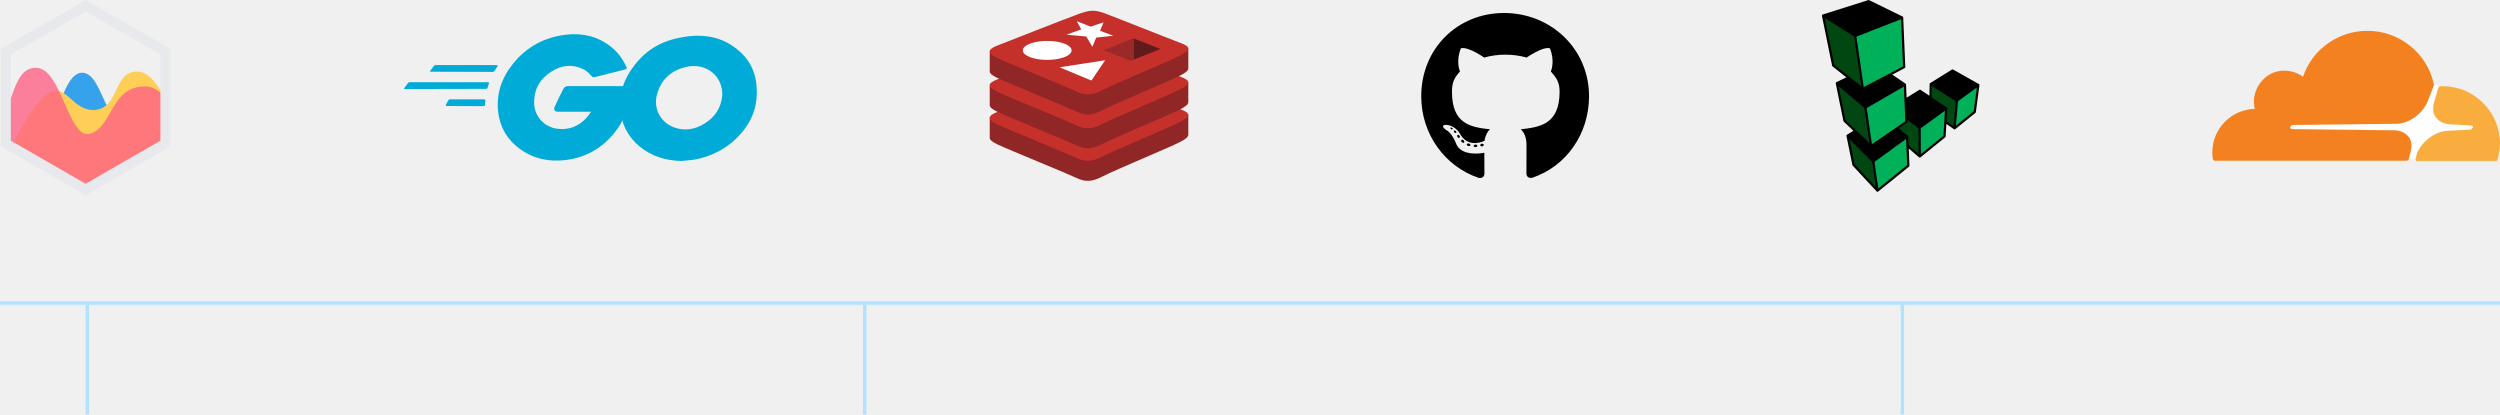
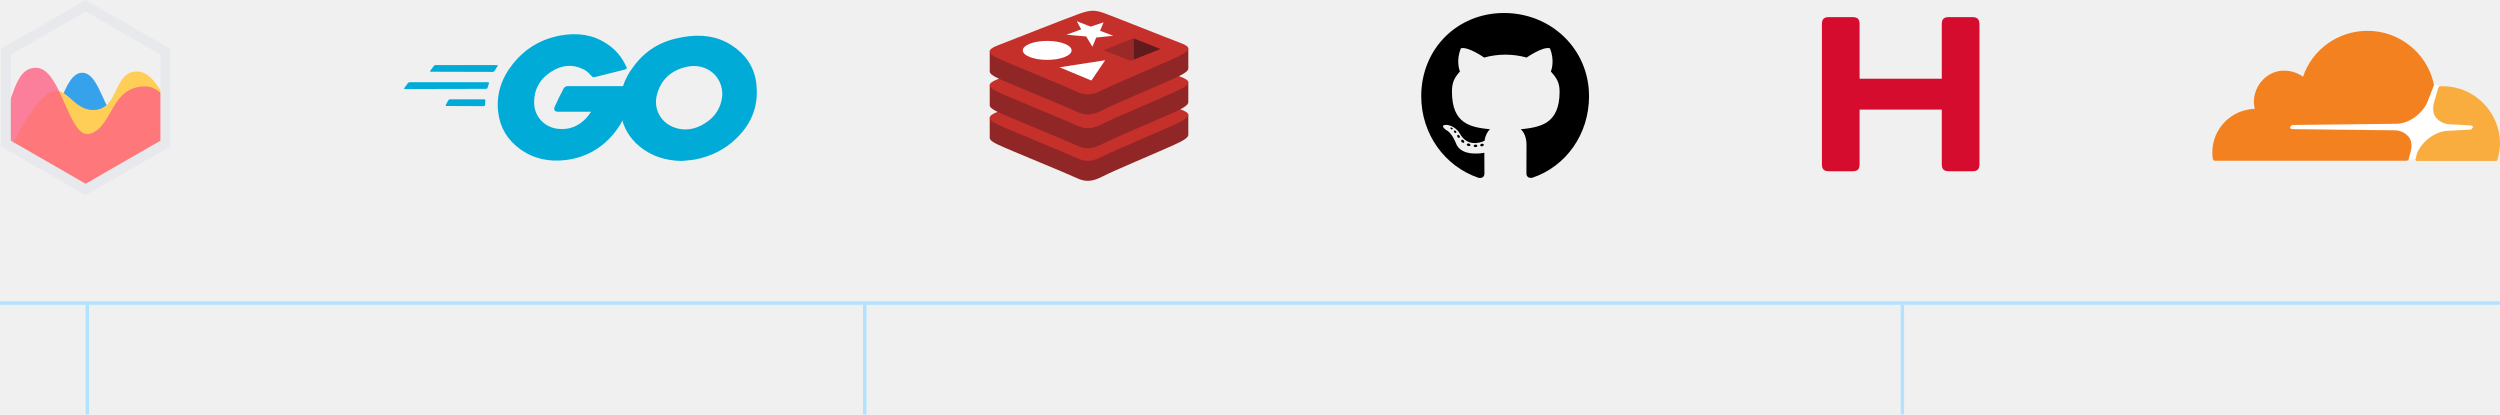
<svg xmlns="http://www.w3.org/2000/svg" width="730" height="121" viewBox="0 0 730 121" fill="none">
-   <path d="M48.311 28.698C40.322 28.854 41.986 33.899 36.356 35.175C30.637 36.471 29.734 21.241 24.016 21.241C18.298 21.241 17.031 36.035 9.871 46.191L9.666 46.478L25.018 55.318L48.311 41.905V28.698Z" fill="#36A2EB" />
-   <path d="M48.311 28.239C45.637 24.815 43.823 20.88 39.92 20.88C33.014 20.88 34.831 32.117 27.199 32.117C19.566 32.117 18.763 20.029 10.116 31.392C7.361 35.013 5.143 39.05 3.401 42.87L25.018 55.319L48.311 41.905V28.239Z" fill="#FFCE56" />
-   <path opacity="0.8" d="M1.725 32.894C4.345 25.655 5.476 19.791 10.48 19.791C18.112 19.791 19.929 41.18 26.472 39.004C33.014 36.83 32.287 25.229 42.465 25.229C44.402 25.229 46.38 26.412 48.311 28.327V41.905L25.019 55.318L1.725 41.905V32.894H1.725Z" fill="#FE6184" />
-   <path d="M25 57L0.253 42.75V14.25L25 0L49.747 14.25V42.75L25 57ZM3.16 41.076L25 53.652L46.84 41.076V15.924L25 3.348L3.16 15.924V41.076Z" fill="#E7E9ED" />
-   <g clip-path="url(#clip0)">
+   <g clip-path="url(#clip0_1608_68)">
+     <path d="M48.311 28.698C40.322 28.854 41.986 33.899 36.356 35.175C30.637 36.471 29.734 21.241 24.016 21.241C18.298 21.241 17.031 36.035 9.871 46.191L9.666 46.478L25.018 55.318L48.311 41.905V28.698Z" fill="#36A2EB" />
+     <path d="M48.311 28.239C45.637 24.815 43.823 20.879 39.92 20.879C33.014 20.879 34.831 32.117 27.199 32.117C19.566 32.117 18.763 20.029 10.116 31.392C7.361 35.013 5.143 39.05 3.401 42.87L25.018 55.319L48.311 41.905V28.239Z" fill="#FFCE56" />
+     <path opacity="0.8" d="M1.725 32.894C4.345 25.655 5.476 19.791 10.48 19.791C18.112 19.791 19.929 41.18 26.472 39.004C33.014 36.83 32.287 25.229 42.465 25.229C44.402 25.229 46.38 26.412 48.311 28.327V41.905L25.019 55.318L1.725 41.905L1.725 32.894Z" fill="#FE6184" />
+     <path d="M25 57L0.253 42.75V14.25L25 0L49.747 14.25V42.75L25 57ZM3.16 41.076L25 53.652L46.84 41.076V15.924L25 3.348L3.16 15.924V41.076Z" fill="#E7E9ED" />
    <path d="M125.773 20.948C125.572 20.948 125.522 20.842 125.622 20.684L126.675 19.263C126.776 19.105 127.026 19 127.227 19H145.129C145.33 19 145.38 19.158 145.279 19.316L144.427 20.684C144.327 20.842 144.076 21 143.926 21L125.773 20.948Z" fill="#00ACD7" />
    <path d="M118.201 26C118 26 117.95 25.892 118.05 25.73L119.103 24.27C119.204 24.108 119.454 24 119.655 24H142.521C142.722 24 142.822 24.162 142.772 24.325L142.371 25.622C142.321 25.838 142.12 25.946 141.92 25.946L118.201 26Z" fill="#00ACD7" />
    <path d="M130.336 30.948C130.135 30.948 130.085 30.79 130.185 30.632L130.888 29.316C130.988 29.158 131.188 29 131.389 29H141.418C141.619 29 141.719 29.158 141.719 29.369L141.619 30.632C141.619 30.842 141.418 31 141.268 31L130.336 30.948Z" fill="#00ACD7" />
-     <path d="M182.388 20.323C179.228 21.095 177.072 21.674 173.963 22.446C173.211 22.639 173.161 22.687 172.509 21.964C171.757 21.143 171.205 20.613 170.152 20.131C166.993 18.635 163.934 19.069 161.075 20.854C157.665 22.977 155.91 26.112 155.961 30.02C156.011 33.879 158.769 37.063 162.73 37.593C166.14 38.028 168.998 36.87 171.255 34.41C171.706 33.879 172.108 33.3 172.609 32.625C170.804 32.625 168.547 32.625 162.931 32.625C161.878 32.625 161.627 31.997 161.978 31.177C162.63 29.682 163.833 27.174 164.536 25.919C164.686 25.63 165.037 25.147 165.789 25.147C168.347 25.147 177.774 25.147 184.042 25.147C183.942 26.45 183.942 27.752 183.741 29.055C183.19 32.528 181.836 35.712 179.629 38.51C176.019 43.093 171.305 45.939 165.338 46.711C160.424 47.338 155.86 46.421 151.849 43.527C148.138 40.825 146.032 37.256 145.48 32.818C144.828 27.559 146.433 22.832 149.742 18.683C153.303 14.197 158.017 11.351 163.783 10.338C168.497 9.518 173.01 10.048 177.072 12.701C179.73 14.39 181.635 16.705 182.889 19.503C183.19 19.938 182.989 20.179 182.388 20.323Z" fill="#00ACD7" />
+     <path d="M182.388 20.323C179.228 21.095 177.072 21.674 173.963 22.446C173.211 22.639 173.161 22.687 172.509 21.964C171.757 21.144 171.205 20.613 170.152 20.131C166.993 18.635 163.934 19.069 161.075 20.854C157.665 22.977 155.91 26.112 155.961 30.02C156.011 33.879 158.769 37.063 162.73 37.593C166.14 38.028 168.998 36.87 171.255 34.41C171.706 33.879 172.108 33.3 172.609 32.625C170.804 32.625 168.547 32.625 162.931 32.625C161.878 32.625 161.627 31.998 161.978 31.177C162.63 29.682 163.833 27.174 164.536 25.919C164.686 25.63 165.037 25.148 165.789 25.148C168.347 25.148 177.774 25.148 184.042 25.148C183.942 26.45 183.942 27.753 183.741 29.055C183.19 32.528 181.836 35.712 179.629 38.51C176.019 43.093 171.305 45.939 165.338 46.711C160.424 47.338 155.86 46.421 151.849 43.527C148.138 40.825 146.032 37.256 145.48 32.818C144.828 27.559 146.433 22.832 149.742 18.683C153.303 14.197 158.017 11.351 163.783 10.338C168.497 9.518 173.01 10.048 177.072 12.702C179.73 14.39 181.635 16.706 182.889 19.503C183.19 19.938 182.989 20.179 182.388 20.323Z" fill="#00ACD7" />
    <path d="M198.986 47C194.423 46.904 190.26 45.649 186.75 42.755C183.792 40.295 181.936 37.159 181.334 33.445C180.432 27.994 181.986 23.169 185.396 18.876C189.057 14.245 193.47 11.833 199.437 10.82C204.552 9.952 209.366 10.434 213.729 13.28C217.69 15.885 220.147 19.407 220.799 24.038C221.652 30.55 219.696 35.857 215.033 40.391C211.723 43.623 207.661 45.649 202.998 46.566C201.644 46.807 200.29 46.855 198.986 47ZM210.921 27.511C210.87 26.884 210.87 26.402 210.77 25.919C209.868 21.143 205.304 18.442 200.54 19.503C195.877 20.516 192.868 23.363 191.765 27.897C190.862 31.66 192.768 35.471 196.378 37.014C199.136 38.172 201.894 38.027 204.552 36.725C208.514 34.747 210.67 31.66 210.921 27.511Z" fill="#00ACD7" />
+     <path d="M344.716 41.396C341.622 43.014 325.591 49.628 322.178 51.413C318.765 53.199 316.869 53.181 314.173 51.888C311.477 50.595 294.417 43.681 291.344 42.207C289.808 41.471 289 40.849 289 40.261V34.381C289 34.381 311.21 29.529 314.795 28.239C318.381 26.948 319.625 26.901 322.676 28.023C325.728 29.145 343.973 32.447 346.988 33.556L346.987 39.353C346.987 39.935 346.291 40.572 344.716 41.396Z" fill="#912626" />
+     <path d="M344.715 35.55C341.621 37.168 325.59 43.781 322.177 45.566C318.764 47.352 316.869 47.334 314.173 46.041C311.476 44.749 294.417 37.834 291.344 36.361C288.271 34.887 288.207 33.873 291.226 32.687C294.244 31.5 311.21 24.822 314.796 23.531C318.381 22.241 319.625 22.194 322.676 23.316C325.727 24.437 341.662 30.801 344.678 31.909C347.694 33.018 347.81 33.932 344.715 35.55Z" fill="#C6302B" />
+     <path d="M344.716 31.881C341.622 33.499 325.591 40.112 322.178 41.898C318.765 43.683 316.869 43.666 314.173 42.373C311.476 41.08 294.417 34.165 291.344 32.691C289.808 31.955 289 31.334 289 30.747V24.865C289 24.865 311.21 20.014 314.795 18.724C318.381 17.433 319.625 17.386 322.676 18.508C325.728 19.629 343.973 22.931 346.988 24.04L346.987 29.838C346.987 30.419 346.291 31.057 344.716 31.881Z" fill="#912626" />
+     <path d="M344.715 26.034C341.621 27.652 325.59 34.266 322.177 36.051C318.764 37.836 316.869 37.819 314.173 36.526C311.476 35.233 294.417 28.318 291.344 26.845C288.271 25.372 288.207 24.357 291.226 23.171C294.244 21.985 311.21 15.306 314.796 14.016C318.381 12.725 319.625 12.678 322.676 13.8C325.727 14.921 341.662 21.285 344.678 22.393C347.694 23.502 347.81 24.416 344.715 26.034Z" fill="#C6302B" />
+     <path d="M344.716 22.012C341.622 23.63 325.591 30.244 322.178 32.03C318.765 33.815 316.869 33.797 314.173 32.504C311.476 31.212 294.417 24.297 291.344 22.823C289.808 22.086 289 21.465 289 20.878V14.996C289 14.996 311.21 10.146 314.795 8.855C318.381 7.564 319.625 7.518 322.676 8.639C325.728 9.761 343.973 13.063 346.988 14.171L346.987 19.97C346.987 20.55 346.291 21.188 344.716 22.012Z" fill="#912626" />
+     <path d="M344.715 16.166C341.621 17.784 325.59 24.398 322.177 26.183C318.764 27.968 316.869 27.95 314.173 26.658C311.477 25.365 294.417 18.45 291.344 16.977C288.271 15.504 288.207 14.489 291.226 13.303C294.244 12.117 311.21 5.439 314.796 4.148C318.381 2.857 319.625 2.811 322.676 3.932C325.727 5.054 341.662 11.417 344.678 12.526C347.694 13.634 347.81 14.548 344.715 16.166Z" fill="#C6302B" />
+     <path d="M325.08 10.445L320.095 10.964L318.979 13.659L317.176 10.652L311.419 10.133L315.715 8.578L314.426 6.192L318.448 7.771L322.239 6.525L321.214 8.992L325.08 10.445ZM318.681 23.517L309.376 19.645L322.709 17.591L318.681 23.517ZM305.781 11.942C309.717 11.942 312.907 13.183 312.907 14.714C312.907 16.245 309.717 17.485 305.781 17.485C301.845 17.485 298.655 16.244 298.655 14.714C298.655 13.183 301.845 11.942 305.781 11.942Z" fill="white" />
+     <path d="M330.972 11.181L338.863 14.31L330.979 17.436L330.972 11.181Z" fill="#621B1C" />
+     <path d="M322.242 14.646L330.972 11.181L330.979 17.436L330.123 17.772L322.242 14.646Z" fill="#9A2928" />
+     <path d="M431.389 42.585C431.389 42.784 431.162 42.943 430.876 42.943C430.55 42.973 430.322 42.814 430.322 42.585C430.322 42.386 430.55 42.226 430.836 42.226C431.132 42.196 431.389 42.356 431.389 42.585ZM428.317 42.136C428.248 42.336 428.445 42.565 428.742 42.625C428.999 42.724 429.295 42.625 429.354 42.425C429.414 42.226 429.226 41.997 428.929 41.907C428.673 41.838 428.386 41.937 428.317 42.136ZM432.683 41.967C432.397 42.037 432.199 42.226 432.229 42.455C432.259 42.654 432.516 42.784 432.812 42.714C433.098 42.645 433.296 42.455 433.266 42.256C433.237 42.067 432.97 41.937 432.683 41.967ZM439.184 3.797C425.482 3.797 415 14.286 415 28.102C415 39.148 421.896 48.601 431.745 51.928C433.009 52.157 433.454 51.37 433.454 50.723C433.454 50.105 433.424 46.699 433.424 44.607C433.424 44.607 426.509 46.101 425.057 41.639C425.057 41.639 423.931 38.74 422.31 37.993C422.31 37.993 420.048 36.429 422.469 36.459C422.469 36.459 424.928 36.658 426.282 39.029C428.445 42.874 432.071 41.768 433.484 41.111C433.711 39.517 434.353 38.411 435.064 37.754C429.542 37.136 423.97 36.329 423.97 26.747C423.97 24.008 424.721 22.633 426.302 20.88C426.045 20.232 425.205 17.563 426.558 14.116C428.623 13.469 433.375 16.806 433.375 16.806C435.351 16.248 437.475 15.959 439.579 15.959C441.683 15.959 443.807 16.248 445.783 16.806C445.783 16.806 450.535 13.459 452.6 14.116C453.953 17.573 453.113 20.232 452.856 20.88C454.437 22.643 455.405 24.018 455.405 26.747C455.405 36.359 449.586 37.126 444.064 37.754C444.973 38.541 445.744 40.035 445.744 42.376C445.744 45.732 445.714 49.886 445.714 50.703C445.714 51.35 446.168 52.137 447.423 51.908C457.302 48.601 464 39.148 464 28.102C464 14.286 452.886 3.797 439.184 3.797ZM424.602 38.152C424.474 38.252 424.504 38.481 424.672 38.67C424.83 38.83 425.057 38.899 425.185 38.77C425.314 38.67 425.284 38.441 425.116 38.252C424.958 38.092 424.731 38.023 424.602 38.152ZM423.535 37.345C423.466 37.475 423.565 37.634 423.763 37.734C423.921 37.833 424.118 37.803 424.188 37.664C424.257 37.535 424.158 37.375 423.96 37.276C423.763 37.216 423.605 37.246 423.535 37.345ZM426.736 40.891C426.578 41.021 426.637 41.32 426.865 41.509C427.092 41.738 427.378 41.768 427.507 41.609C427.635 41.479 427.576 41.18 427.378 40.991C427.161 40.762 426.865 40.732 426.736 40.891ZM425.61 39.427C425.452 39.527 425.452 39.786 425.61 40.015C425.768 40.244 426.035 40.344 426.163 40.244C426.321 40.114 426.321 39.855 426.163 39.626C426.025 39.397 425.768 39.298 425.61 39.427Z" fill="black" />
+     <path d="M575.948 5H569.032C567.61 5 567 5.589 567 7.032V23H543V7.032C543 5.61 542.411 5 540.968 5H534.032C532.589 5 532 5.589 532 7.032L532 47.968C532 49.411 532.589 50 534.032 50H540.968C542.39 50 543 49.431 543 47.968L543 32H567V47.968C567 49.391 567.589 50 569.032 50H575.968C577.39 50 578 49.411 578 47.968V7.032C577.959 5.65 577.37 5 575.948 5Z" fill="#D50C2D" />
+     <path d="M712.398 25.181L710.656 24.485C702.465 42.884 669.883 31.698 667.922 37.172C667.596 40.869 685.716 37.874 698.67 38.501C702.62 38.692 704.601 41.669 702.923 46.522L706.227 46.532C710.038 34.67 722.201 40.724 722.71 36.809C721.875 34.235 708.731 36.809 712.398 25.181Z" fill="white" />
+     <path d="M703.859 44.493C704.382 42.753 704.207 41.013 703.336 39.969C702.465 38.925 701.245 38.23 699.676 38.056L669.353 37.707C669.178 37.707 669.004 37.533 668.83 37.533C668.656 37.359 668.656 37.185 668.83 37.011C669.004 36.664 669.178 36.489 669.527 36.489L700.025 36.141C703.685 35.968 707.519 33.01 708.913 29.53L710.656 25.006C710.656 24.832 710.83 24.658 710.656 24.484C708.738 15.611 700.722 8.999 691.311 8.999C682.597 8.999 675.104 14.567 672.49 22.397C670.747 21.179 668.656 20.483 666.216 20.657C662.033 21.005 658.722 24.484 658.199 28.66C658.025 29.704 658.199 30.748 658.374 31.792C651.577 31.966 646 37.533 646 44.493C646 45.189 646 45.711 646.174 46.407C646.174 46.755 646.523 46.929 646.697 46.929H702.639C702.987 46.929 703.336 46.755 703.336 46.407L703.859 44.493Z" fill="#F4811F" />
+     <path d="M713.4 25.185H712.527C712.352 25.185 712.177 25.361 712.003 25.537L710.779 29.759C710.255 31.518 710.43 33.278 711.304 34.333C712.177 35.389 713.4 36.093 714.973 36.269L721.438 36.62C721.613 36.62 721.788 36.796 721.962 36.796C722.137 36.972 722.137 37.148 721.962 37.324C721.788 37.676 721.613 37.852 721.263 37.852L714.624 38.204C710.954 38.38 707.11 41.37 705.712 44.889L705.363 46.472C705.188 46.648 705.363 47 705.712 47H728.777C729.126 47 729.301 46.824 729.301 46.472C729.651 45.065 730 43.482 730 41.898C730 32.75 722.486 25.185 713.4 25.185Z" fill="#FAAD3F" />
+     <path d="M0 88.5H730" stroke="#B1E2FF" />
+     <path d="M25.5 89V121" stroke="#B1E2FF" />
+     <path d="M252.5 89V121" stroke="#B1E2FF" />
+     <path d="M555.5 89V121" stroke="#B1E2FF" />
  </g>
-   <path d="M344.716 41.396C341.622 43.015 325.591 49.628 322.178 51.413C318.765 53.199 316.869 53.181 314.173 51.888C311.477 50.595 294.417 43.681 291.344 42.207C289.808 41.471 289 40.849 289 40.262V34.381C289 34.381 311.21 29.53 314.795 28.239C318.381 26.948 319.625 26.902 322.676 28.023C325.728 29.145 343.973 32.447 346.988 33.556L346.987 39.353C346.987 39.935 346.291 40.573 344.716 41.396Z" fill="#912626" />
-   <path d="M344.715 35.55C341.621 37.168 325.59 43.781 322.177 45.566C318.764 47.352 316.869 47.334 314.173 46.041C311.476 44.749 294.417 37.834 291.344 36.361C288.271 34.887 288.207 33.873 291.226 32.687C294.244 31.5 311.21 24.822 314.796 23.531C318.381 22.241 319.625 22.194 322.676 23.316C325.727 24.437 341.662 30.801 344.678 31.909C347.694 33.018 347.81 33.932 344.715 35.55Z" fill="#C6302B" />
-   <path d="M344.716 31.88C341.622 33.499 325.591 40.112 322.178 41.898C318.765 43.683 316.869 43.666 314.173 42.373C311.476 41.08 294.417 34.165 291.344 32.691C289.808 31.955 289 31.334 289 30.747V24.865C289 24.865 311.21 20.014 314.795 18.723C318.381 17.433 319.625 17.386 322.676 18.508C325.728 19.629 343.973 22.931 346.988 24.04L346.987 29.838C346.987 30.419 346.291 31.057 344.716 31.88Z" fill="#912626" />
-   <path d="M344.715 26.034C341.621 27.652 325.59 34.266 322.177 36.051C318.764 37.836 316.869 37.819 314.173 36.526C311.476 35.233 294.417 28.318 291.344 26.845C288.271 25.372 288.207 24.357 291.226 23.171C294.244 21.985 311.21 15.306 314.796 14.016C318.381 12.725 319.625 12.679 322.676 13.8C325.727 14.922 341.662 21.285 344.678 22.393C347.694 23.503 347.81 24.416 344.715 26.034Z" fill="#C6302B" />
-   <path d="M344.716 22.012C341.622 23.63 325.591 30.244 322.178 32.03C318.765 33.815 316.869 33.797 314.173 32.504C311.476 31.212 294.417 24.297 291.344 22.823C289.808 22.086 289 21.465 289 20.878V14.997C289 14.997 311.21 10.146 314.795 8.855C318.381 7.565 319.625 7.518 322.676 8.64C325.728 9.761 343.973 13.063 346.988 14.172L346.987 19.97C346.987 20.55 346.291 21.188 344.716 22.012Z" fill="#912626" />
-   <path d="M344.715 16.166C341.621 17.784 325.59 24.398 322.177 26.183C318.764 27.968 316.869 27.95 314.173 26.658C311.477 25.365 294.417 18.45 291.344 16.977C288.271 15.504 288.207 14.489 291.226 13.303C294.244 12.117 311.21 5.439 314.796 4.148C318.381 2.857 319.625 2.811 322.676 3.932C325.727 5.054 341.662 11.417 344.678 12.526C347.694 13.634 347.81 14.548 344.715 16.166Z" fill="#C6302B" />
-   <path d="M325.08 10.445L320.095 10.964L318.979 13.659L317.176 10.652L311.419 10.133L315.715 8.578L314.426 6.192L318.448 7.771L322.239 6.525L321.214 8.992L325.08 10.445ZM318.681 23.517L309.376 19.645L322.709 17.592L318.681 23.517ZM305.781 11.943C309.717 11.943 312.907 13.183 312.907 14.714C312.907 16.245 309.717 17.485 305.781 17.485C301.845 17.485 298.655 16.244 298.655 14.714C298.655 13.183 301.845 11.943 305.781 11.943Z" fill="white" />
-   <path d="M330.972 11.181L338.863 14.31L330.979 17.436L330.972 11.181" fill="#621B1C" />
-   <path d="M322.242 14.646L330.972 11.181L330.979 17.436L330.123 17.772L322.242 14.646Z" fill="#9A2928" />
-   <path d="M431.389 42.585C431.389 42.784 431.162 42.943 430.876 42.943C430.55 42.973 430.322 42.814 430.322 42.585C430.322 42.386 430.55 42.226 430.836 42.226C431.132 42.196 431.389 42.356 431.389 42.585ZM428.317 42.136C428.248 42.336 428.445 42.565 428.742 42.625C428.999 42.724 429.295 42.625 429.354 42.425C429.414 42.226 429.226 41.997 428.929 41.907C428.673 41.838 428.386 41.937 428.317 42.136ZM432.683 41.967C432.397 42.037 432.199 42.226 432.229 42.455C432.259 42.654 432.516 42.784 432.812 42.714C433.098 42.645 433.296 42.455 433.266 42.256C433.237 42.067 432.97 41.937 432.683 41.967ZM439.184 3.797C425.482 3.797 415 14.286 415 28.102C415 39.148 421.896 48.601 431.745 51.928C433.009 52.157 433.454 51.37 433.454 50.723C433.454 50.105 433.424 46.699 433.424 44.607C433.424 44.607 426.509 46.101 425.057 41.639C425.057 41.639 423.931 38.74 422.31 37.993C422.31 37.993 420.048 36.429 422.469 36.459C422.469 36.459 424.928 36.658 426.282 39.029C428.445 42.874 432.071 41.768 433.484 41.111C433.711 39.517 434.353 38.411 435.064 37.754C429.542 37.136 423.97 36.329 423.97 26.747C423.97 24.008 424.721 22.633 426.302 20.88C426.045 20.232 425.205 17.563 426.558 14.116C428.623 13.469 433.375 16.806 433.375 16.806C435.351 16.248 437.475 15.959 439.579 15.959C441.683 15.959 443.807 16.248 445.783 16.806C445.783 16.806 450.535 13.459 452.6 14.116C453.953 17.573 453.113 20.232 452.856 20.88C454.437 22.643 455.405 24.018 455.405 26.747C455.405 36.359 449.586 37.126 444.064 37.754C444.973 38.541 445.744 40.035 445.744 42.376C445.744 45.732 445.714 49.886 445.714 50.703C445.714 51.35 446.168 52.137 447.423 51.908C457.302 48.601 464 39.148 464 28.102C464 14.286 452.886 3.797 439.184 3.797ZM424.602 38.152C424.474 38.252 424.504 38.481 424.672 38.67C424.83 38.83 425.057 38.899 425.185 38.77C425.314 38.67 425.284 38.441 425.116 38.252C424.958 38.092 424.731 38.023 424.602 38.152ZM423.535 37.345C423.466 37.475 423.565 37.634 423.763 37.734C423.921 37.833 424.118 37.803 424.188 37.664C424.257 37.535 424.158 37.375 423.96 37.276C423.763 37.216 423.605 37.246 423.535 37.345ZM426.736 40.891C426.578 41.021 426.637 41.32 426.865 41.509C427.092 41.738 427.378 41.768 427.507 41.609C427.635 41.479 427.576 41.18 427.378 40.991C427.161 40.762 426.865 40.732 426.736 40.891ZM425.61 39.427C425.452 39.527 425.452 39.786 425.61 40.015C425.768 40.244 426.035 40.344 426.163 40.244C426.321 40.114 426.321 39.855 426.163 39.626C426.025 39.397 425.768 39.298 425.61 39.427Z" fill="black" />
-   <g clip-path="url(#clip1)">
-     <path d="M543.999 25.828L541.728 10.525L532.528 4.761L535.268 19.151L543.999 25.828H543.999ZM546.152 42.285L544.703 31.433L536.521 24.556L538.635 35.289L546.152 42.285ZM539.653 39.86L541.101 48.008L548.07 55.362L547.091 47.054L539.653 39.86ZM560.441 37.355L556.859 34.653C556.859 34.653 556.808 35.621 556.713 35.686L554.099 37.554L556.957 39.939L557.124 42.652L560.52 45.465L560.442 37.356L560.441 37.355ZM571.267 29.426L570.62 37.068L568.213 35.458C568.213 35.458 568.478 31.594 568.477 31.592C568.463 31.566 563.838 28.412 563.838 28.412L563.985 24.894L571.267 29.426Z" fill="#004711" />
-     <path d="M556.018 19.508L555.352 5.278L541.728 10.525L543.999 25.828L556.018 19.508ZM556.644 35.647L556.096 24.795L544.703 31.433L546.387 42.563L556.644 35.647ZM556.84 40.059L547.092 47.054L548.305 55.6L557.192 48.406L556.84 40.059ZM560.598 37.316L560.755 45.584L567.802 39.781L568.154 31.91L560.598 37.316ZM577.384 25.341L576.464 32.596L570.954 37.087L571.609 29.465L577.384 25.341V25.341Z" fill="#00B159" />
-     <path d="M557.207 39.922C557.207 39.915 557.204 39.909 557.203 39.902C557.201 39.874 557.194 39.845 557.184 39.818C557.178 39.802 557.171 39.786 557.162 39.771C557.157 39.762 557.152 39.753 557.146 39.744C557.135 39.729 557.123 39.715 557.11 39.702C557.103 39.695 557.098 39.688 557.091 39.682L557.086 39.677L554.479 37.516L556.876 35.877C556.972 35.811 557.027 35.7 557.022 35.584L556.997 35.007L560.176 37.47L560.238 44.95L557.314 42.451L557.207 39.922ZM544.41 31.54L545.884 41.768L538.898 35.086L536.875 25.166L544.41 31.54H544.41ZM556.353 35.425L546.599 42.096L545.078 31.542L555.927 25.273L556.353 35.425ZM555.099 5.61L555.679 19.38L544.201 25.445L542.072 10.692L555.099 5.61ZM541.402 10.677L543.494 25.181L535.602 18.937L532.813 5.255L541.402 10.677L541.402 10.677ZM541.523 47.957L540.032 40.641L546.679 47.279L547.744 54.661L541.523 47.957ZM556.895 48.223L548.467 55.04L547.346 47.272L556.572 40.57L556.895 48.223ZM567.475 39.659L560.899 44.984L560.838 37.475L567.913 32.336L567.475 39.659ZM568.393 35.395L568.615 31.674C568.615 31.67 568.614 31.666 568.614 31.662C568.614 31.657 568.616 31.653 568.616 31.648C568.615 31.633 568.612 31.619 568.61 31.604C568.608 31.594 568.608 31.584 568.605 31.573C568.599 31.547 568.589 31.522 568.577 31.498C568.576 31.497 568.576 31.494 568.575 31.492C568.56 31.466 568.543 31.443 568.522 31.422C568.518 31.417 568.513 31.414 568.509 31.41C568.496 31.397 568.483 31.384 568.467 31.373L564.038 28.403L564.102 25.144L571.073 29.554L570.451 36.849L568.393 35.395ZM571.127 36.707L571.736 29.561L577.238 25.564L576.313 32.51L571.127 36.707H571.127ZM577.998 24.818C577.997 24.812 577.995 24.806 577.994 24.8C577.993 24.788 577.99 24.776 577.988 24.764C577.981 24.735 577.971 24.707 577.957 24.68C577.948 24.663 577.937 24.646 577.925 24.631C577.918 24.622 577.912 24.614 577.905 24.607C577.889 24.59 577.872 24.576 577.854 24.564C577.848 24.56 577.844 24.554 577.838 24.551C577.837 24.55 577.835 24.549 577.834 24.549C577.832 24.547 577.83 24.546 577.828 24.545L570.298 20.308C570.247 20.28 570.19 20.265 570.131 20.267C570.073 20.268 570.016 20.285 569.966 20.316L563.611 24.261C563.6 24.267 563.592 24.276 563.583 24.283C563.572 24.292 563.56 24.3 563.55 24.31C563.539 24.321 563.531 24.334 563.522 24.346C563.514 24.356 563.505 24.366 563.499 24.378C563.49 24.392 563.485 24.407 563.479 24.422C563.474 24.434 563.469 24.444 563.465 24.456C563.461 24.473 563.46 24.49 563.458 24.507C563.456 24.518 563.453 24.529 563.453 24.54L563.385 27.965L560.8 26.232C560.747 26.197 560.686 26.177 560.623 26.176C560.56 26.175 560.498 26.192 560.445 26.225L556.725 28.534L556.564 24.695C556.564 24.687 556.561 24.679 556.56 24.671C556.558 24.655 556.556 24.638 556.552 24.622C556.548 24.61 556.544 24.598 556.539 24.587C556.534 24.572 556.528 24.558 556.52 24.545C556.514 24.533 556.506 24.523 556.498 24.512C556.49 24.5 556.481 24.489 556.471 24.478C556.461 24.468 556.45 24.459 556.439 24.45C556.432 24.444 556.426 24.436 556.418 24.431L552.548 21.791L556.171 19.877C556.226 19.847 556.273 19.802 556.304 19.747C556.335 19.692 556.351 19.629 556.348 19.565L555.74 5.114C555.739 5.096 555.735 5.079 555.731 5.062C555.73 5.055 555.729 5.048 555.728 5.041C555.72 5.012 555.709 4.984 555.694 4.958C555.691 4.954 555.687 4.95 555.685 4.946C555.672 4.925 555.656 4.906 555.639 4.889C555.633 4.883 555.626 4.877 555.619 4.872C555.61 4.864 555.601 4.855 555.591 4.848C555.583 4.842 555.574 4.839 555.565 4.834C555.561 4.832 555.558 4.828 555.553 4.826L545.791 0.043C545.716 0.006 545.629 -0 545.549 0.025L532.234 4.236L532.232 4.237C532.226 4.239 532.222 4.243 532.216 4.245C532.191 4.254 532.168 4.266 532.146 4.28L532.144 4.281C532.137 4.287 532.131 4.294 532.125 4.3C532.108 4.314 532.091 4.328 532.077 4.345C532.067 4.358 532.061 4.372 532.053 4.386C532.044 4.399 532.035 4.412 532.029 4.426C532.022 4.444 532.018 4.463 532.014 4.481C532.012 4.492 532.007 4.503 532.005 4.514C532.005 4.516 532.006 4.517 532.005 4.519C532.003 4.536 532.005 4.553 532.006 4.57C532.007 4.586 532.006 4.602 532.009 4.617C532.009 4.62 532.009 4.622 532.009 4.624L534.98 19.193C534.996 19.271 535.038 19.341 535.1 19.39L539.133 22.581L536.218 23.99C536.212 23.992 536.208 23.997 536.203 23.999C536.199 24.002 536.194 24.002 536.19 24.005C536.183 24.009 536.179 24.015 536.173 24.019C536.156 24.031 536.141 24.044 536.127 24.058C536.118 24.067 536.11 24.075 536.103 24.084C536.089 24.102 536.077 24.121 536.067 24.141C536.064 24.148 536.059 24.155 536.056 24.163C536.044 24.191 536.036 24.221 536.032 24.251V24.255C536.031 24.259 536.032 24.264 536.032 24.269C536.03 24.296 536.031 24.323 536.036 24.35C536.036 24.354 536.035 24.358 536.036 24.361L538.271 35.325C538.285 35.393 538.319 35.455 538.368 35.502L541.175 38.186L539.315 39.341C539.291 39.356 539.27 39.374 539.25 39.394C539.245 39.4 539.241 39.406 539.237 39.411C539.22 39.431 539.207 39.451 539.195 39.474C539.176 39.509 539.164 39.548 539.159 39.588C539.155 39.62 539.158 39.652 539.163 39.684C539.164 39.687 539.163 39.691 539.164 39.694L540.895 48.186C540.908 48.246 540.936 48.303 540.978 48.348L547.982 55.897C547.993 55.908 548.005 55.917 548.016 55.927C548.021 55.93 548.024 55.934 548.029 55.938C548.051 55.954 548.074 55.967 548.099 55.977C548.1 55.978 548.1 55.978 548.102 55.979C548.104 55.98 548.106 55.979 548.108 55.98C548.145 55.994 548.184 56.002 548.223 56.002C548.264 56.002 548.304 55.993 548.341 55.978C548.35 55.975 548.359 55.973 548.367 55.969C548.38 55.962 548.39 55.952 548.402 55.943C548.411 55.938 548.421 55.935 548.429 55.928L557.438 48.641C557.521 48.574 557.567 48.471 557.562 48.365L557.352 43.361L560.362 45.933C560.367 45.938 560.374 45.939 560.379 45.944C560.396 45.956 560.413 45.97 560.432 45.979C560.439 45.982 560.445 45.983 560.452 45.986C560.46 45.989 560.468 45.992 560.476 45.995C560.508 46.005 560.541 46.012 560.574 46.012C560.607 46.012 560.639 46.005 560.671 45.995C560.678 45.993 560.685 45.991 560.692 45.988C560.7 45.985 560.708 45.983 560.715 45.98C560.732 45.972 560.745 45.96 560.76 45.95C560.766 45.945 560.774 45.944 560.78 45.939L568.002 40.091C568.075 40.031 568.12 39.944 568.126 39.848L568.345 36.179L570.543 37.732C570.547 37.735 570.553 37.736 570.557 37.739C570.564 37.743 570.568 37.749 570.575 37.753C570.588 37.76 570.602 37.763 570.615 37.768C570.624 37.772 570.633 37.776 570.642 37.779C570.672 37.787 570.701 37.792 570.731 37.792C570.764 37.792 570.796 37.785 570.828 37.776C570.835 37.773 570.842 37.771 570.849 37.768C570.856 37.765 570.864 37.764 570.872 37.761C570.89 37.752 570.905 37.74 570.921 37.728C570.926 37.724 570.932 37.723 570.937 37.719L576.829 32.952C576.895 32.898 576.939 32.82 576.95 32.734L577.995 24.883C577.996 24.874 577.995 24.866 577.995 24.858C577.996 24.845 577.998 24.832 577.998 24.818Z" fill="black" />
-   </g>
-   <g clip-path="url(#clip2)">
-     <path d="M712.398 25.181L710.656 24.485C702.465 42.883 669.883 31.698 667.922 37.171C667.596 40.868 685.716 37.874 698.67 38.501C702.62 38.692 704.601 41.669 702.923 46.522L706.227 46.532C710.038 34.67 722.201 40.724 722.71 36.809C721.875 34.235 708.731 36.809 712.398 25.181Z" fill="white" />
-     <path d="M703.859 44.493C704.382 42.753 704.207 41.013 703.336 39.969C702.465 38.925 701.245 38.23 699.676 38.056L669.353 37.707C669.178 37.707 669.004 37.533 668.83 37.533C668.656 37.359 668.656 37.185 668.83 37.011C669.004 36.664 669.178 36.489 669.527 36.489L700.025 36.141C703.685 35.968 707.519 33.01 708.913 29.53L710.656 25.006C710.656 24.832 710.83 24.658 710.656 24.484C708.738 15.611 700.722 8.999 691.311 8.999C682.597 8.999 675.104 14.567 672.49 22.397C670.747 21.179 668.656 20.483 666.216 20.657C662.033 21.005 658.722 24.484 658.199 28.66C658.025 29.704 658.199 30.748 658.374 31.792C651.577 31.966 646 37.533 646 44.493C646 45.189 646 45.711 646.174 46.407C646.174 46.755 646.523 46.929 646.697 46.929H702.639C702.987 46.929 703.336 46.755 703.336 46.407L703.859 44.493Z" fill="#F4811F" />
-     <path d="M713.4 25.185H712.527C712.352 25.185 712.177 25.361 712.003 25.537L710.779 29.759C710.255 31.518 710.43 33.278 711.304 34.333C712.177 35.389 713.4 36.092 714.973 36.269L721.438 36.62C721.613 36.62 721.788 36.796 721.962 36.796C722.137 36.972 722.137 37.148 721.962 37.324C721.788 37.676 721.613 37.852 721.263 37.852L714.624 38.204C710.954 38.38 707.11 41.37 705.712 44.889L705.363 46.472C705.188 46.648 705.363 47 705.712 47H728.777C729.126 47 729.301 46.824 729.301 46.472C729.651 45.065 730 43.482 730 41.898C730 32.75 722.486 25.185 713.4 25.185Z" fill="#FAAD3F" />
-   </g>
-   <line y1="88.5" x2="730" y2="88.5" stroke="#B1E2FF" />
-   <line x1="25.5" y1="89" x2="25.5" y2="121" stroke="#B1E2FF" />
-   <line x1="252.5" y1="89" x2="252.5" y2="121" stroke="#B1E2FF" />
-   <line x1="555.5" y1="89" x2="555.5" y2="121" stroke="#B1E2FF" />
  <defs>
-     <clipPath id="clip0">
-       <rect width="103" height="37" fill="white" transform="translate(118 10)" />
-     </clipPath>
-     <clipPath id="clip1">
-       <rect width="46" height="56" fill="white" transform="translate(532)" />
-     </clipPath>
-     <clipPath id="clip2">
-       <rect width="84" height="38" fill="white" transform="translate(646 9)" />
+     <clipPath id="clip0_1608_68">
+       <rect width="730" height="121" fill="white" />
    </clipPath>
  </defs>
</svg>
